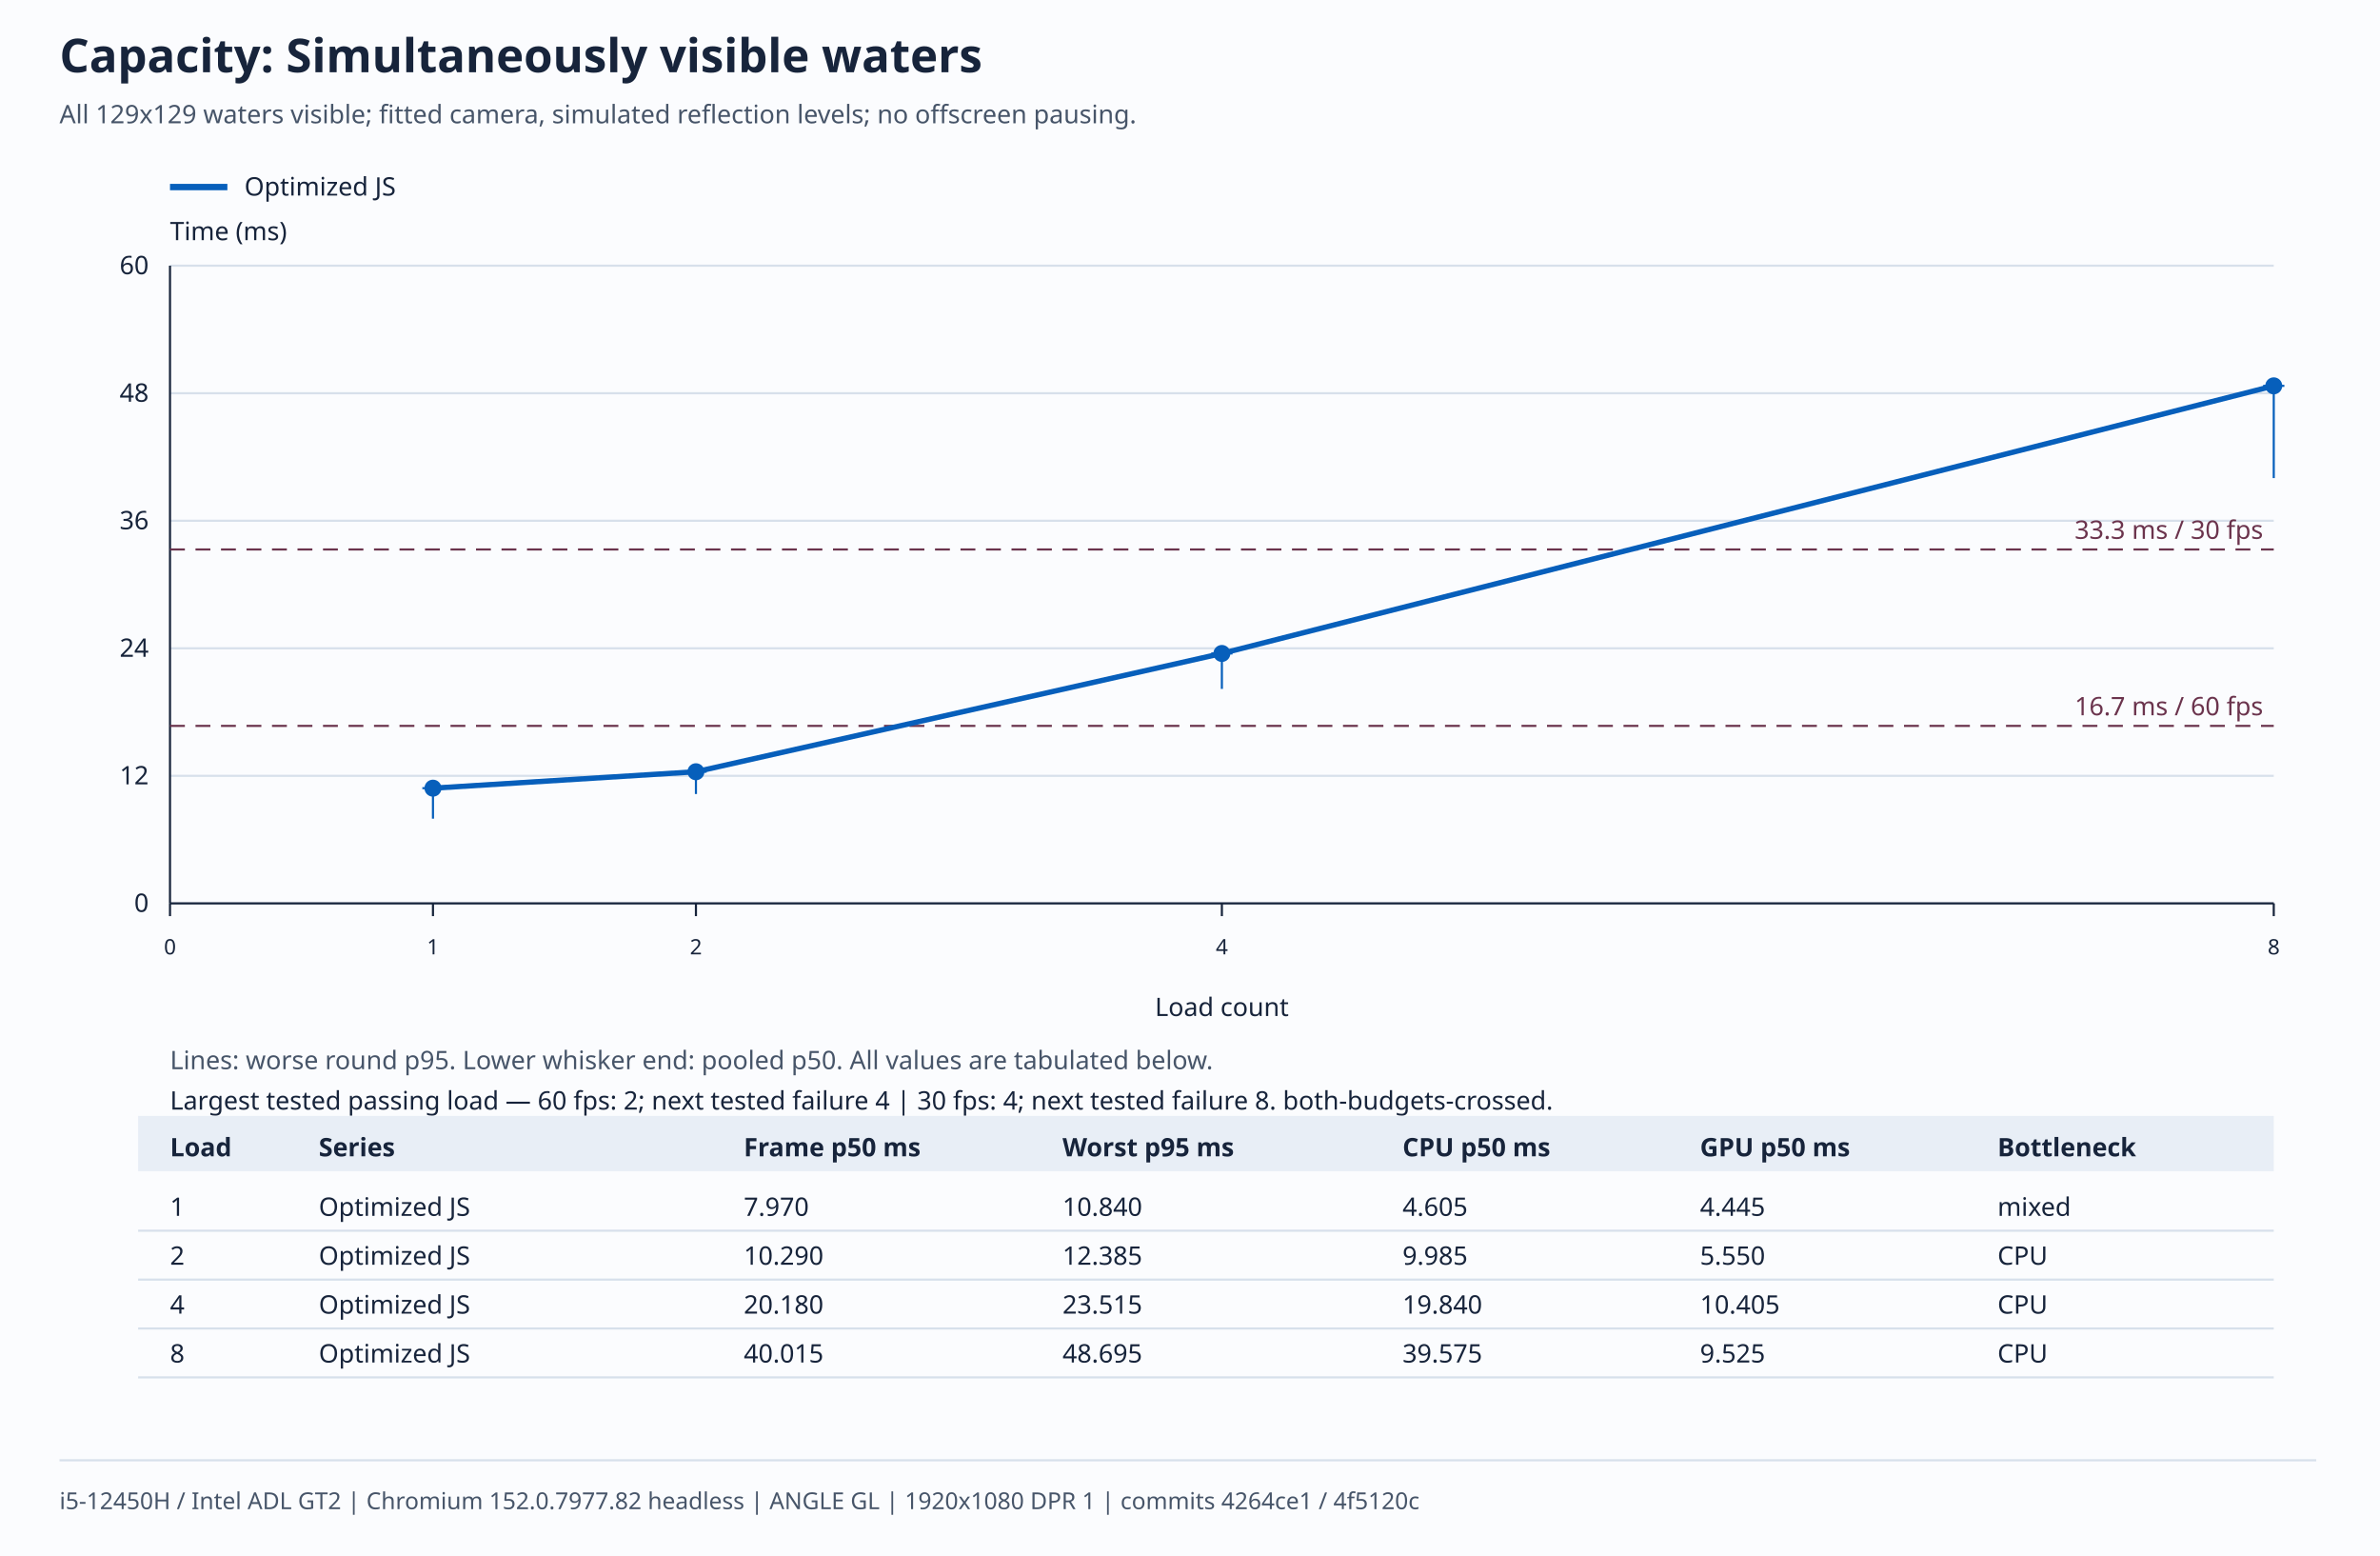
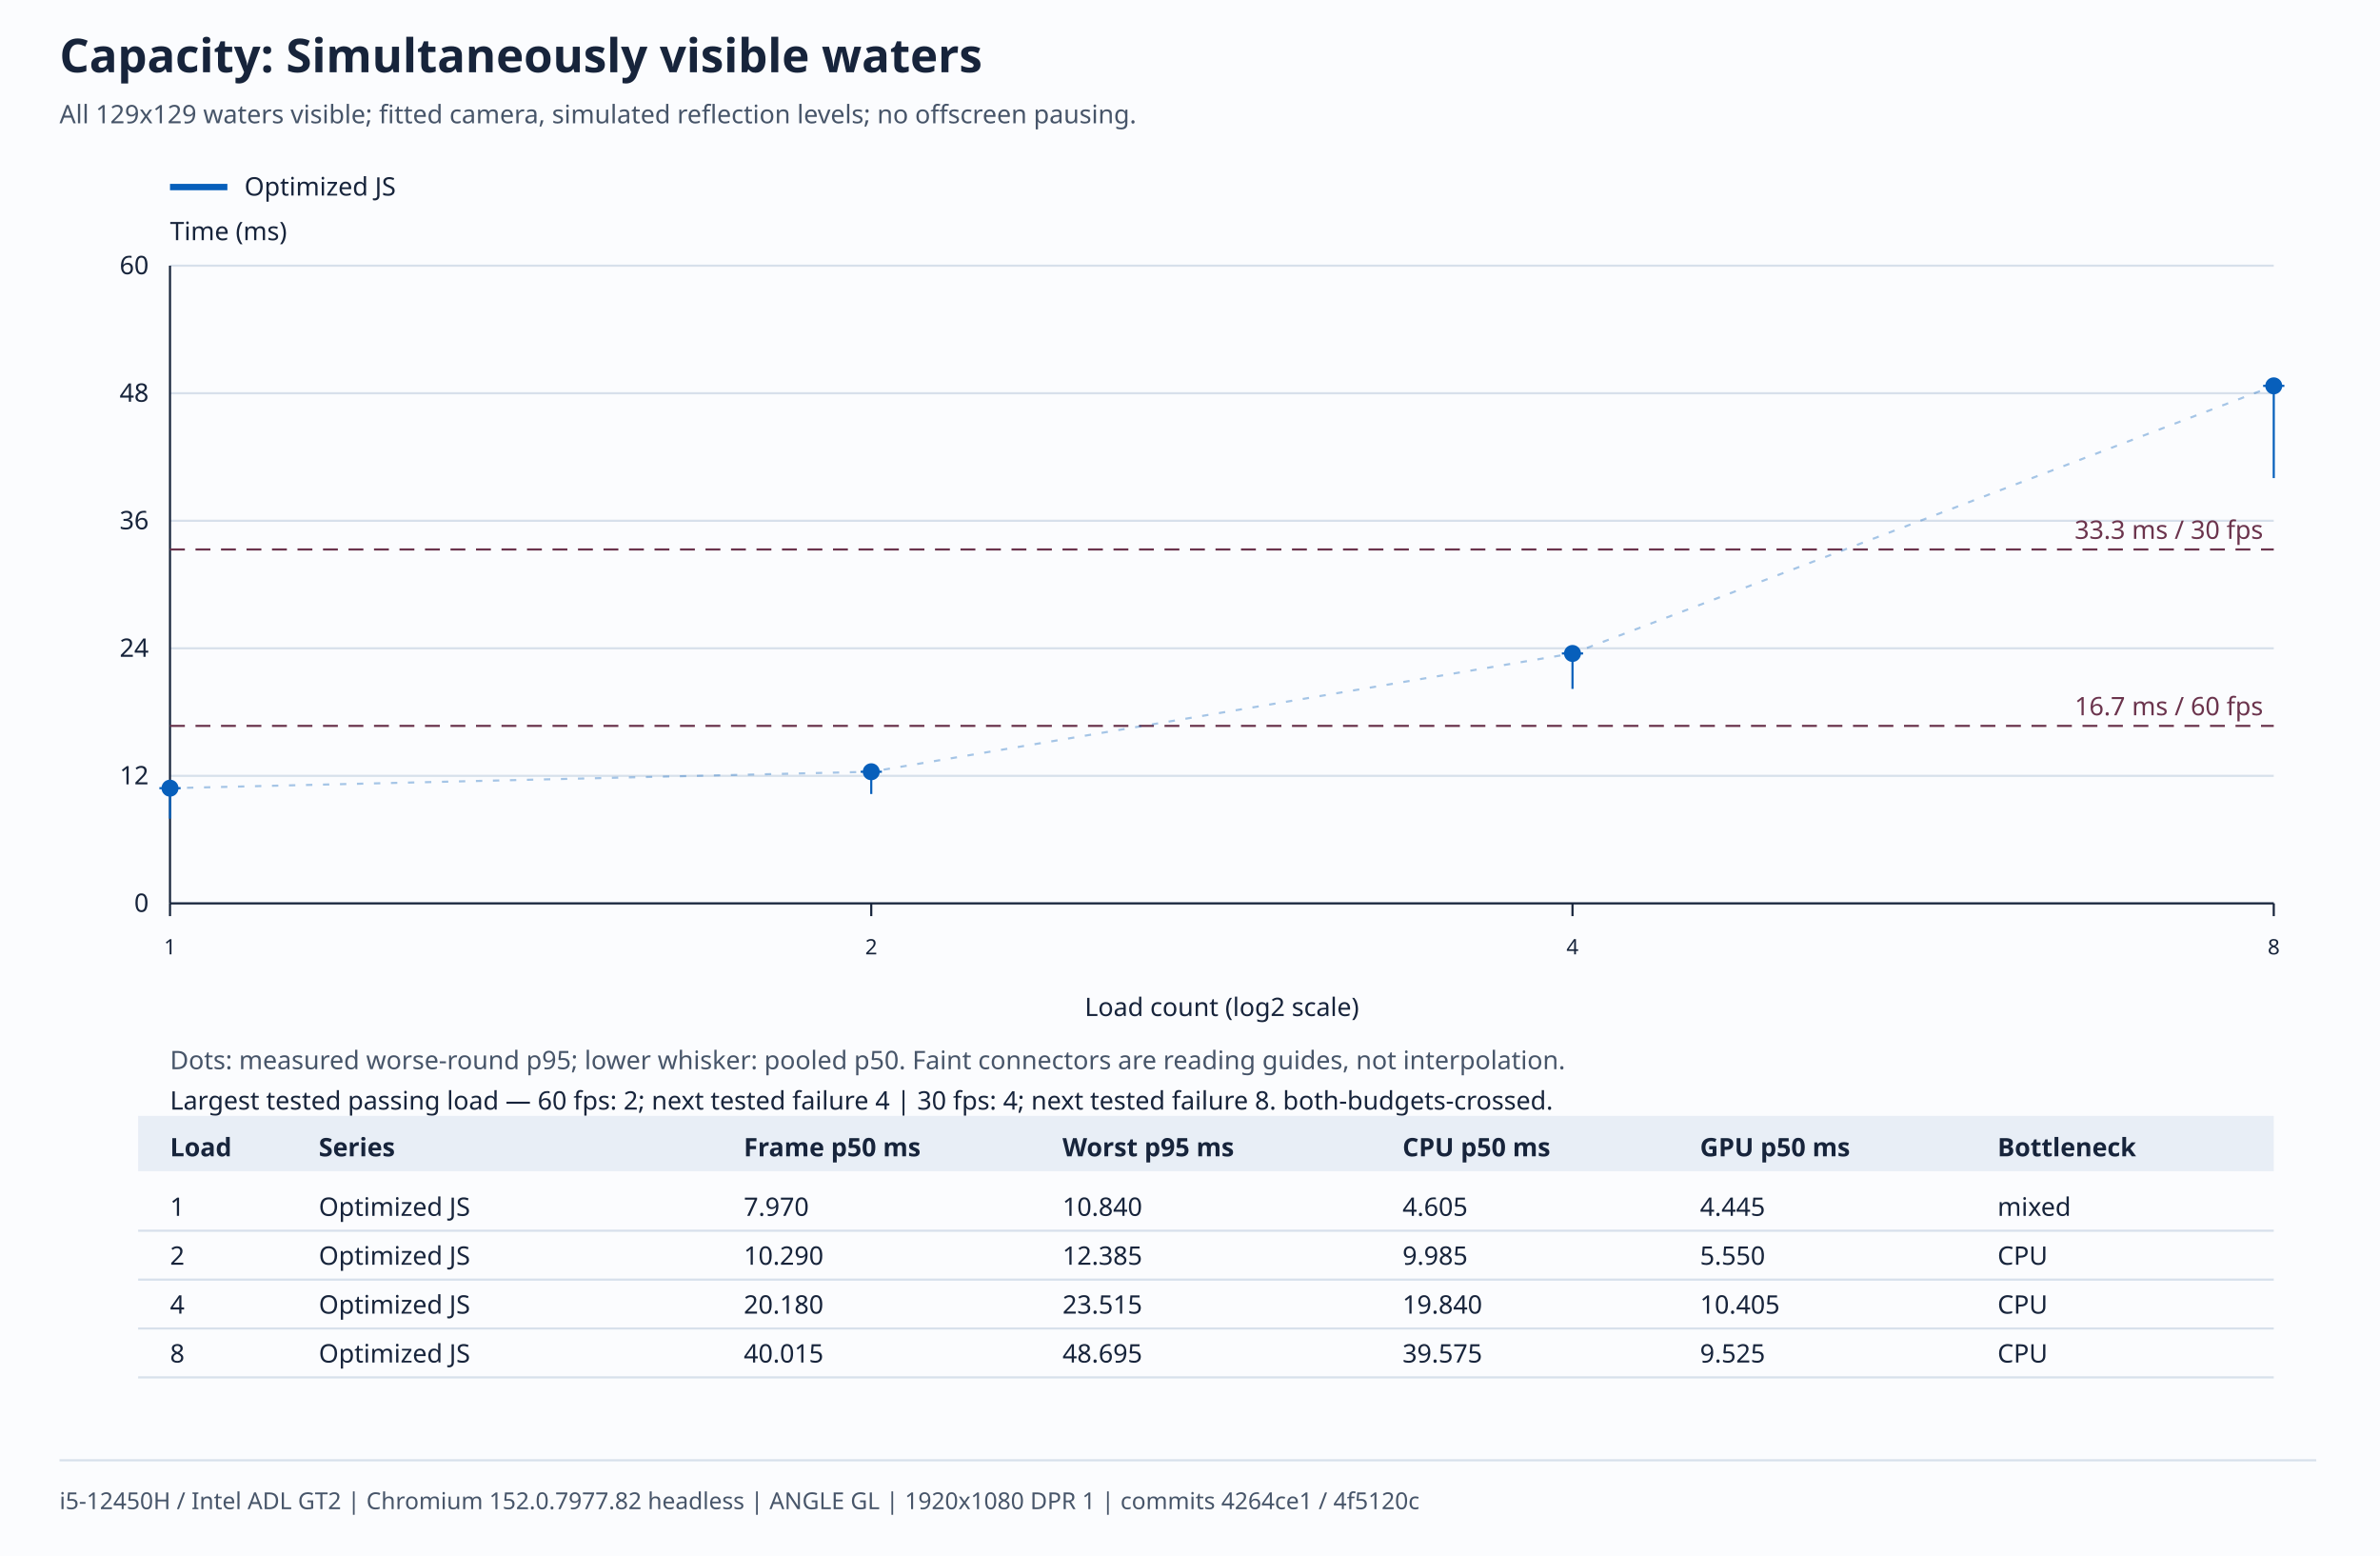
<svg xmlns="http://www.w3.org/2000/svg" width="1120" height="732" viewBox="0 0 1120 732" role="img" aria-labelledby="title desc">
  <rect width="1120" height="732" fill="#fbfcfe" />
  <g font-family="system-ui, sans-serif" fill="#17243b" font-size="12">
    <text x="28" y="34" font-size="22" font-weight="700">Capacity: Simultaneously visible waters</text>
    <text x="28" y="58" fill="#475569">All 129x129 waters visible; fitted camera, simulated reflection levels; no offscreen pausing.</text>
    <line x1="80" y1="425" x2="1070" y2="425" stroke="#d7e0eb" />
    <text x="70" y="429" text-anchor="end">0</text>
    <line x1="80" y1="365" x2="1070" y2="365" stroke="#d7e0eb" />
    <text x="70" y="369" text-anchor="end">12</text>
    <line x1="80" y1="305" x2="1070" y2="305" stroke="#d7e0eb" />
    <text x="70" y="309" text-anchor="end">24</text>
    <line x1="80" y1="245" x2="1070" y2="245" stroke="#d7e0eb" />
    <text x="70" y="249" text-anchor="end">36</text>
    <line x1="80" y1="185" x2="1070" y2="185" stroke="#d7e0eb" />
    <text x="70" y="189" text-anchor="end">48</text>
    <line x1="80" y1="125" x2="1070" y2="125" stroke="#d7e0eb" />
    <text x="70" y="129" text-anchor="end">60</text>
    <line x1="80" y1="125" x2="80" y2="425" stroke="#17243b" />
    <line x1="80" y1="425" x2="1070" y2="425" stroke="#17243b" />
    <text x="80" y="113">Time (ms)</text>
    <line x1="80" y1="341.5" x2="1070" y2="341.5" stroke="#6b344d" stroke-dasharray="7 5" />
    <text x="1065" y="336.5" text-anchor="end" fill="#6b344d">16.7 ms / 60 fps</text>
    <line x1="80" y1="258.5" x2="1070" y2="258.5" stroke="#6b344d" stroke-dasharray="7 5" />
    <text x="1065" y="253.5" text-anchor="end" fill="#6b344d">33.3 ms / 30 fps</text>
    <line x1="80" y1="425" x2="80" y2="431" stroke="#17243b" />
-     <text x="80" y="449" text-anchor="middle" font-size="10">0</text>
-     <line x1="203.75" y1="425" x2="203.75" y2="431" stroke="#17243b" />
-     <text x="203.75" y="449" text-anchor="middle" font-size="10">1</text>
-     <line x1="327.5" y1="425" x2="327.5" y2="431" stroke="#17243b" />
-     <text x="327.5" y="449" text-anchor="middle" font-size="10">2</text>
-     <line x1="575" y1="425" x2="575" y2="431" stroke="#17243b" />
-     <text x="575" y="449" text-anchor="middle" font-size="10">4</text>
+     <text x="80" y="449" text-anchor="middle" font-size="10">1</text>
+     <line x1="410" y1="425" x2="410" y2="431" stroke="#17243b" />
+     <text x="410" y="449" text-anchor="middle" font-size="10">2</text>
+     <line x1="740" y1="425" x2="740" y2="431" stroke="#17243b" />
+     <text x="740" y="449" text-anchor="middle" font-size="10">4</text>
    <line x1="1070" y1="425" x2="1070" y2="431" stroke="#17243b" />
    <text x="1070" y="449" text-anchor="middle" font-size="10">8</text>
-     <text x="575" y="478" text-anchor="middle">Load count</text>
-     <path d="M203.75 370.8 L327.5 363.075 L575 307.425 L1070 181.525" fill="none" stroke="#075fbb" stroke-width="2.5" />
-     <line x1="203.75" y1="385.15" x2="203.75" y2="370.8" stroke="#075fbb" />
-     <line x1="198.75" y1="370.8" x2="208.75" y2="370.8" stroke="#075fbb" />
-     <circle cx="203.75" cy="370.8" r="4" fill="#075fbb" />
-     <line x1="327.5" y1="373.55" x2="327.5" y2="363.075" stroke="#075fbb" />
-     <line x1="322.5" y1="363.075" x2="332.5" y2="363.075" stroke="#075fbb" />
-     <circle cx="327.5" cy="363.075" r="4" fill="#075fbb" />
-     <line x1="575" y1="324.1" x2="575" y2="307.425" stroke="#075fbb" />
-     <line x1="570" y1="307.425" x2="580" y2="307.425" stroke="#075fbb" />
-     <circle cx="575" cy="307.425" r="4" fill="#075fbb" />
+     <text x="575" y="478" text-anchor="middle">Load count (log2 scale)</text>
+     <path d="M80 370.8 L410 363.075 L740 307.425 L1070 181.525" fill="none" stroke="#075fbb" stroke-width="1" stroke-opacity="0.35" stroke-dasharray="3 5" />
+     <line x1="80" y1="385.15" x2="80" y2="370.8" stroke="#075fbb" />
+     <line x1="75" y1="370.8" x2="85" y2="370.8" stroke="#075fbb" />
+     <circle cx="80" cy="370.8" r="4" fill="#075fbb" />
+     <line x1="410" y1="373.55" x2="410" y2="363.075" stroke="#075fbb" />
+     <line x1="405" y1="363.075" x2="415" y2="363.075" stroke="#075fbb" />
+     <circle cx="410" cy="363.075" r="4" fill="#075fbb" />
+     <line x1="740" y1="324.1" x2="740" y2="307.425" stroke="#075fbb" />
+     <line x1="735" y1="307.425" x2="745" y2="307.425" stroke="#075fbb" />
+     <circle cx="740" cy="307.425" r="4" fill="#075fbb" />
    <line x1="1070" y1="224.925" x2="1070" y2="181.525" stroke="#075fbb" />
    <line x1="1065" y1="181.525" x2="1075" y2="181.525" stroke="#075fbb" />
    <circle cx="1070" cy="181.525" r="4" fill="#075fbb" />
    <line x1="80" y1="88" x2="107" y2="88" stroke="#075fbb" stroke-width="3" />
    <text x="115" y="92">Optimized JS</text>
-     <text x="80" y="503" fill="#475569">Lines: worse round p95. Lower whisker end: pooled p50. All values are tabulated below.</text>
+     <text x="80" y="503" fill="#475569">Dots: measured worse-round p95; lower whisker: pooled p50. Faint connectors are reading guides, not interpolation.</text>
    <text x="80" y="522">Largest tested passing load — 60 fps: 2; next tested failure 4 | 30 fps: 4; next tested failure 8. both-budgets-crossed.</text>
    <rect x="65" y="525" width="1005" height="26" fill="#e8eef6" />
    <text x="80" y="544" font-weight="700">Load</text>
    <text x="150" y="544" font-weight="700">Series</text>
    <text x="350" y="544" font-weight="700">Frame p50 ms</text>
    <text x="500" y="544" font-weight="700">Worst p95 ms</text>
    <text x="660" y="544" font-weight="700">CPU p50 ms</text>
    <text x="800" y="544" font-weight="700">GPU p50 ms</text>
    <text x="940" y="544" font-weight="700">Bottleneck</text>
    <text x="80" y="572">1</text>
    <text x="150" y="572">Optimized JS</text>
    <text x="350" y="572">7.970</text>
    <text x="500" y="572">10.840</text>
    <text x="660" y="572">4.605</text>
    <text x="800" y="572">4.445</text>
    <text x="940" y="572">mixed</text>
    <line x1="65" y1="579" x2="1070" y2="579" stroke="#d7e0eb" />
    <text x="80" y="595">2</text>
    <text x="150" y="595">Optimized JS</text>
    <text x="350" y="595">10.290</text>
    <text x="500" y="595">12.385</text>
    <text x="660" y="595">9.985</text>
    <text x="800" y="595">5.550</text>
    <text x="940" y="595">CPU</text>
    <line x1="65" y1="602" x2="1070" y2="602" stroke="#d7e0eb" />
    <text x="80" y="618">4</text>
    <text x="150" y="618">Optimized JS</text>
    <text x="350" y="618">20.180</text>
    <text x="500" y="618">23.515</text>
    <text x="660" y="618">19.840</text>
    <text x="800" y="618">10.405</text>
    <text x="940" y="618">CPU</text>
    <line x1="65" y1="625" x2="1070" y2="625" stroke="#d7e0eb" />
    <text x="80" y="641">8</text>
    <text x="150" y="641">Optimized JS</text>
    <text x="350" y="641">40.015</text>
    <text x="500" y="641">48.695</text>
    <text x="660" y="641">39.575</text>
    <text x="800" y="641">9.525</text>
    <text x="940" y="641">CPU</text>
    <line x1="65" y1="648" x2="1070" y2="648" stroke="#d7e0eb" />
    <line x1="28" y1="687" x2="1090" y2="687" stroke="#d7e0eb" />
    <text x="28" y="710" font-size="11" fill="#475569">i5-12450H / Intel ADL GT2 | Chromium 152.0.7977.82 headless | ANGLE GL | 1920x1080 DPR 1 | commits 4264ce1 / 4f5120c</text>
  </g>
</svg>
